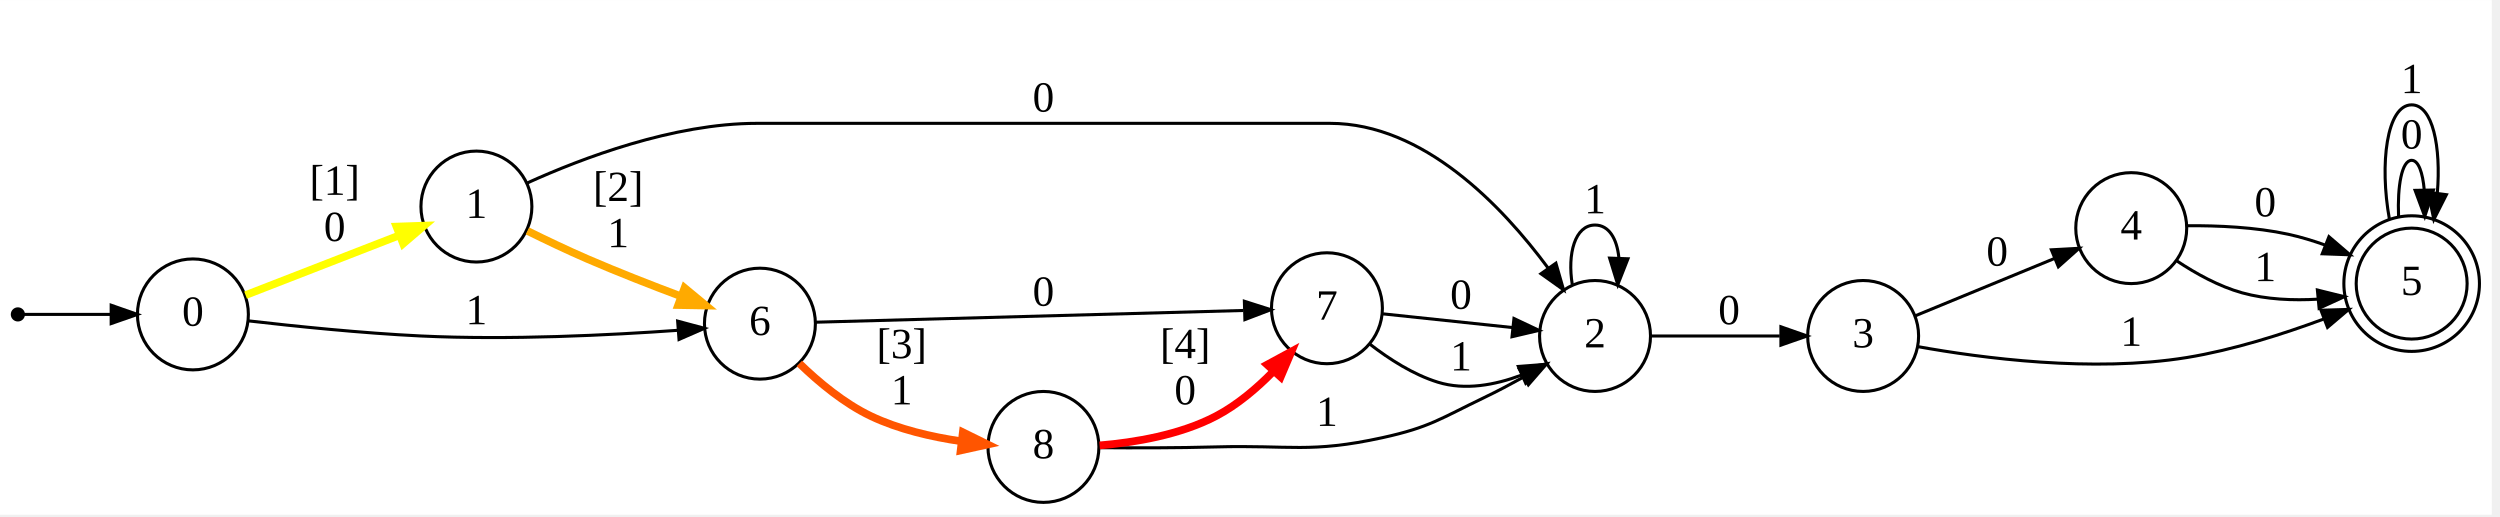
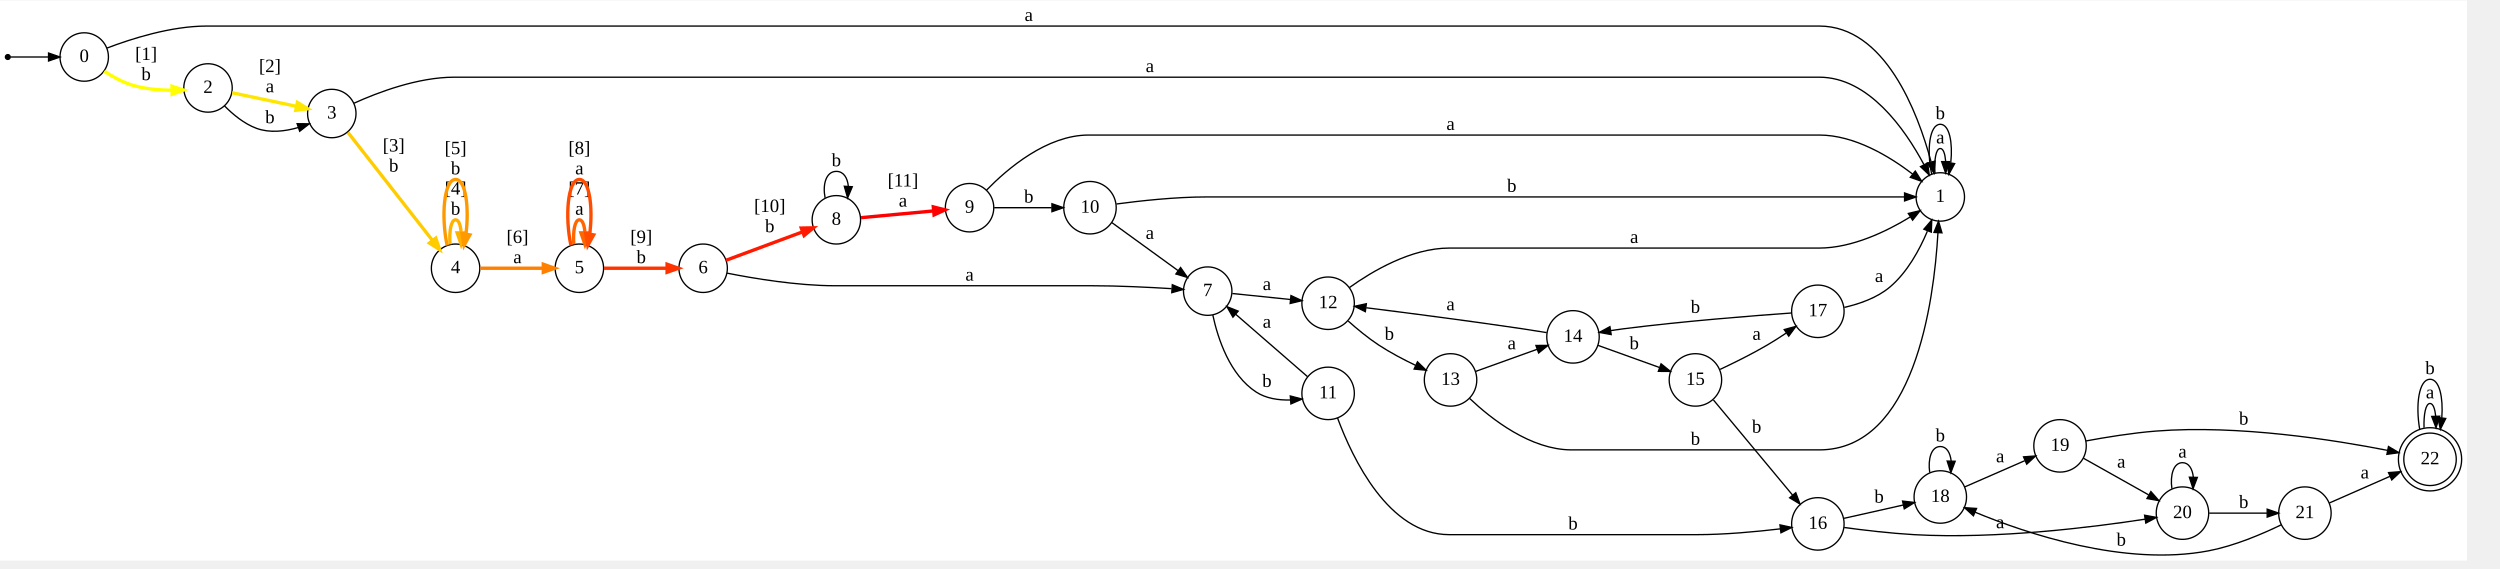
- <svg xmlns="http://www.w3.org/2000/svg" width="576pt" height="119pt" viewBox="0.00 0.00 576.00 118.96">
-   <g id="graph0" class="graph" transform="scale(0.71 0.71) rotate(0) translate(4 163)">
-     <polygon fill="white" stroke="transparent" points="-4,4 -4,-163 804.6,-163 804.6,4 -4,4" />
+ <svg xmlns="http://www.w3.org/2000/svg" width="576pt" height="131pt" viewBox="0.00 0.00 576.00 130.77">
+   <g id="graph0" class="graph" transform="scale(0.31 0.31) rotate(0) translate(4 412.28)">
+     <polygon fill="white" stroke="transparent" points="-4,4 -4,-412.28 1829.56,-412.28 1829.56,4 -4,4" />
    <g id="node1" class="node">
-       <ellipse fill="black" stroke="black" cx="1.8" cy="-61" rx="1.8" ry="1.8" />
+       <ellipse fill="black" stroke="black" cx="1.8" cy="-370.28" rx="1.8" ry="1.8" />
    </g>
    <g id="node2" class="node">
-       <ellipse fill="none" stroke="black" cx="58.6" cy="-61" rx="18" ry="18" />
-       <text text-anchor="middle" x="58.6" y="-57.3" font-family="Times New Roman,serif" font-size="14.00">0</text>
+       <ellipse fill="none" stroke="black" cx="58.6" cy="-370.28" rx="18" ry="18" />
+       <text text-anchor="middle" x="58.6" y="-366.58" font-family="Times New Roman,serif" font-size="14.00">0</text>
    </g>
    <g id="edge1" class="edge">
-       <path fill="none" stroke="black" d="M3.75,-61C7.25,-61 19.84,-61 31.96,-61" />
-       <polygon fill="black" stroke="black" points="32.08,-63.98 40.58,-61 32.08,-58.03 32.08,-63.98" />
+       <path fill="none" stroke="black" d="M3.75,-370.28C7.25,-370.28 19.84,-370.28 31.96,-370.28" />
+       <polygon fill="black" stroke="black" points="32.08,-373.25 40.58,-370.28 32.08,-367.3 32.08,-373.25" />
    </g>
    <g id="node3" class="node">
-       <ellipse fill="none" stroke="black" cx="150.6" cy="-96" rx="18" ry="18" />
-       <text text-anchor="middle" x="150.6" y="-92.3" font-family="Times New Roman,serif" font-size="14.00">1</text>
+       <ellipse fill="none" stroke="black" cx="1438.08" cy="-266.28" rx="18" ry="18" />
+       <text text-anchor="middle" x="1438.08" y="-262.58" font-family="Times New Roman,serif" font-size="14.00">1</text>
+     </g>
+     <g id="edge13" class="edge">
+       <path fill="none" stroke="black" d="M75.54,-376.93C93.29,-383.72 122.99,-393.28 149.6,-393.28 149.6,-393.28 149.6,-393.28 1348.08,-393.28 1396.93,-393.28 1421.24,-329.47 1431.26,-292.31" />
+       <polygon fill="black" stroke="black" points="1434.18,-292.91 1433.4,-283.94 1428.41,-291.44 1434.18,-292.91" />
+       <text text-anchor="middle" x="760.6" y="-397.08" font-family="Times New Roman,serif" font-size="14.00"> a </text>
+     </g>
+     <g id="node14" class="node">
+       <ellipse fill="none" stroke="black" cx="150.6" cy="-347.28" rx="18" ry="18" />
+       <text text-anchor="middle" x="150.6" y="-343.58" font-family="Times New Roman,serif" font-size="14.00">2</text>
    </g>
    <g id="edge2" class="edge">
-       <path fill="none" stroke="#ffff00" stroke-width="2.5" d="M75.69,-67.26C89.51,-72.63 109.64,-80.46 125.41,-86.59" />
-       <polygon fill="#ffff00" stroke="#ffff00" stroke-width="2.5" points="124.65,-89.49 133.65,-89.8 126.81,-83.94 124.65,-89.49" />
-       <text text-anchor="middle" x="104.6" y="-99.8" font-family="Times New Roman,serif" font-size="14.00"> [1]</text>
-       <text text-anchor="middle" x="104.6" y="-84.8" font-family="Times New Roman,serif" font-size="14.00">0 </text>
+       <path fill="none" stroke="#ffff00" stroke-width="2.5" d="M73.48,-359.74C79.61,-355.68 87.13,-351.49 94.6,-349.28 103.9,-346.52 114.48,-345.63 123.85,-345.57" />
+       <polygon fill="#ffff00" stroke="#ffff00" stroke-width="2.5" points="123.84,-348.54 132.4,-345.73 123.95,-342.6 123.84,-348.54" />
+       <text text-anchor="middle" x="104.6" y="-368.08" font-family="Times New Roman,serif" font-size="14.00"> [1]</text>
+       <text text-anchor="middle" x="104.6" y="-353.08" font-family="Times New Roman,serif" font-size="14.00">b </text>
+     </g>
+     <g id="edge14" class="edge">
+       <path fill="none" stroke="black" d="M1434.12,-284.06C1433.45,-293.59 1434.77,-302.28 1438.08,-302.28 1440.3,-302.28 1441.62,-298.36 1442.05,-292.89" />
+       <polygon fill="black" stroke="black" points="1445.03,-292.55 1442.03,-284.06 1439.08,-292.56 1445.03,-292.55" />
+       <text text-anchor="middle" x="1438.08" y="-306.08" font-family="Times New Roman,serif" font-size="14.00"> a </text>
+     </g>
+     <g id="edge15" class="edge">
+       <path fill="none" stroke="black" d="M1431.7,-283.14C1427.83,-300.65 1429.96,-320.28 1438.08,-320.28 1444.87,-320.28 1447.47,-306.56 1445.87,-291.83" />
+       <polygon fill="black" stroke="black" points="1448.76,-291.05 1444.45,-283.14 1442.89,-292.01 1448.76,-291.05" />
+       <text text-anchor="middle" x="1438.08" y="-324.08" font-family="Times New Roman,serif" font-size="14.00"> b </text>
+     </g>
+     <g id="node4" class="node">
+       <ellipse fill="none" stroke="black" cx="806.1" cy="-258.28" rx="19.5" ry="19.5" />
+       <text text-anchor="middle" x="806.1" y="-254.58" font-family="Times New Roman,serif" font-size="14.00">10</text>
+     </g>
+     <g id="edge25" class="edge">
+       <path fill="none" stroke="black" d="M825.73,-261.03C843.02,-263.34 869.49,-266.28 892.6,-266.28 892.6,-266.28 892.6,-266.28 1348.08,-266.28 1369.4,-266.28 1393.58,-266.28 1411.36,-266.28" />
+       <polygon fill="black" stroke="black" points="1411.52,-269.25 1420.02,-266.28 1411.52,-263.3 1411.52,-269.25" />
+       <text text-anchor="middle" x="1119.59" y="-270.08" font-family="Times New Roman,serif" font-size="14.00"> b </text>
+     </g>
+     <g id="node22" class="node">
+       <ellipse fill="none" stroke="black" cx="893.6" cy="-196.28" rx="18" ry="18" />
+       <text text-anchor="middle" x="893.6" y="-192.58" font-family="Times New Roman,serif" font-size="14.00">7</text>
+     </g>
+     <g id="edge24" class="edge">
+       <path fill="none" stroke="black" d="M822.38,-247.19C836.09,-237.25 856.32,-222.58 871.55,-211.54" />
+       <polygon fill="black" stroke="black" points="873.44,-213.84 878.58,-206.44 869.95,-209.02 873.44,-213.84" />
+       <text text-anchor="middle" x="850.6" y="-235.08" font-family="Times New Roman,serif" font-size="14.00"> a </text>
+     </g>
+     <g id="node5" class="node">
+       <ellipse fill="none" stroke="black" cx="983.09" cy="-120.28" rx="19.5" ry="19.5" />
+       <text text-anchor="middle" x="983.09" y="-116.58" font-family="Times New Roman,serif" font-size="14.00">11</text>
+     </g>
+     <g id="node10" class="node">
+       <ellipse fill="none" stroke="black" cx="1347.08" cy="-23.28" rx="19.5" ry="19.5" />
+       <text text-anchor="middle" x="1347.08" y="-19.58" font-family="Times New Roman,serif" font-size="14.00">16</text>
+     </g>
+     <g id="edge27" class="edge">
+       <path fill="none" stroke="black" d="M990.09,-101.99C1001.23,-71.9 1028.17,-15.28 1073.09,-15.28 1073.09,-15.28 1073.09,-15.28 1257.08,-15.28 1277.96,-15.28 1301.47,-17.49 1319.09,-19.58" />
+       <polygon fill="black" stroke="black" points="1318.91,-22.56 1327.72,-20.66 1319.65,-16.66 1318.91,-22.56" />
+       <text text-anchor="middle" x="1165.09" y="-19.08" font-family="Times New Roman,serif" font-size="14.00"> b </text>
+     </g>
+     <g id="edge26" class="edge">
+       <path fill="none" stroke="black" d="M967.81,-132.69C953.28,-145.3 930.67,-164.94 914.42,-179.06" />
+       <polygon fill="black" stroke="black" points="912.35,-176.91 907.89,-184.73 916.25,-181.41 912.35,-176.91" />
+       <text text-anchor="middle" x="937.6" y="-169.08" font-family="Times New Roman,serif" font-size="14.00"> a </text>
+     </g>
+     <g id="node6" class="node">
+       <ellipse fill="none" stroke="black" cx="983.09" cy="-187.28" rx="19.5" ry="19.5" />
+       <text text-anchor="middle" x="983.09" y="-183.58" font-family="Times New Roman,serif" font-size="14.00">12</text>
+     </g>
+     <g id="edge28" class="edge">
+       <path fill="none" stroke="black" d="M998.89,-198.92C1015.82,-211.04 1044.85,-228.28 1073.09,-228.28 1073.09,-228.28 1073.09,-228.28 1348.08,-228.28 1372.7,-228.28 1398.3,-240.73 1415.69,-251.38" />
+       <polygon fill="black" stroke="black" points="1414.3,-254.02 1423.07,-256.09 1417.5,-249.01 1414.3,-254.02" />
+       <text text-anchor="middle" x="1210.59" y="-232.08" font-family="Times New Roman,serif" font-size="14.00"> a </text>
+     </g>
+     <g id="node7" class="node">
+       <ellipse fill="none" stroke="black" cx="1074.09" cy="-130.28" rx="19.5" ry="19.5" />
+       <text text-anchor="middle" x="1074.09" y="-126.58" font-family="Times New Roman,serif" font-size="14.00">13</text>
+     </g>
+     <g id="edge29" class="edge">
+       <path fill="none" stroke="black" d="M998.02,-174.05C1004.57,-168.2 1012.68,-161.49 1020.59,-156.28 1029.18,-150.63 1039.17,-145.39 1048.11,-141.11" />
+       <polygon fill="black" stroke="black" points="1049.5,-143.75 1055.97,-137.47 1047,-138.35 1049.5,-143.75" />
+       <text text-anchor="middle" x="1028.59" y="-160.08" font-family="Times New Roman,serif" font-size="14.00"> b </text>
+     </g>
+     <g id="edge31" class="edge">
+       <path fill="none" stroke="black" d="M1088.17,-116.61C1104.4,-101.21 1133.67,-78.28 1164.09,-78.28 1164.09,-78.28 1164.09,-78.28 1348.08,-78.28 1418.6,-78.28 1433.32,-187.67 1436.33,-239.56" />
+       <polygon fill="black" stroke="black" points="1433.37,-239.91 1436.76,-248.25 1439.31,-239.61 1433.37,-239.91" />
+       <text text-anchor="middle" x="1256.08" y="-82.08" font-family="Times New Roman,serif" font-size="14.00"> b </text>
    </g>
    <g id="node8" class="node">
-       <ellipse fill="none" stroke="black" cx="242.6" cy="-58" rx="18" ry="18" />
-       <text text-anchor="middle" x="242.6" y="-54.3" font-family="Times New Roman,serif" font-size="14.00">6</text>
+       <ellipse fill="none" stroke="black" cx="1165.09" cy="-162.28" rx="19.5" ry="19.5" />
+       <text text-anchor="middle" x="1165.09" y="-158.58" font-family="Times New Roman,serif" font-size="14.00">14</text>
+     </g>
+     <g id="edge30" class="edge">
+       <path fill="none" stroke="black" d="M1092.67,-136.6C1105.72,-141.29 1123.7,-147.75 1138.36,-153.03" />
+       <polygon fill="black" stroke="black" points="1137.54,-155.89 1146.54,-155.97 1139.55,-150.29 1137.54,-155.89" />
+       <text text-anchor="middle" x="1119.59" y="-153.08" font-family="Times New Roman,serif" font-size="14.00"> a </text>
+     </g>
+     <g id="edge32" class="edge">
+       <path fill="none" stroke="black" d="M1145.54,-165.44C1139.79,-166.39 1133.43,-167.41 1127.59,-168.28 1087.22,-174.27 1040.31,-180.3 1011.41,-183.92" />
+       <polygon fill="black" stroke="black" points="1010.76,-181 1002.7,-185 1011.5,-186.91 1010.76,-181" />
+       <text text-anchor="middle" x="1074.09" y="-182.08" font-family="Times New Roman,serif" font-size="14.00"> a </text>
+     </g>
+     <g id="node9" class="node">
+       <ellipse fill="none" stroke="black" cx="1256.08" cy="-130.28" rx="19.5" ry="19.5" />
+       <text text-anchor="middle" x="1256.08" y="-126.58" font-family="Times New Roman,serif" font-size="14.00">15</text>
+     </g>
+     <g id="edge33" class="edge">
+       <path fill="none" stroke="black" d="M1183.67,-155.95C1196.71,-151.26 1214.7,-144.8 1229.35,-139.53" />
+       <polygon fill="black" stroke="black" points="1230.55,-142.26 1237.54,-136.59 1228.53,-136.66 1230.55,-142.26" />
+       <text text-anchor="middle" x="1210.59" y="-153.08" font-family="Times New Roman,serif" font-size="14.00"> b </text>
+     </g>
+     <g id="edge35" class="edge">
+       <path fill="none" stroke="black" d="M1269.46,-115.4C1284.74,-97.03 1310.83,-65.66 1328.26,-44.7" />
+       <polygon fill="black" stroke="black" points="1330.66,-46.47 1333.81,-38.03 1326.09,-42.66 1330.66,-46.47" />
+       <text text-anchor="middle" x="1301.58" y="-91.08" font-family="Times New Roman,serif" font-size="14.00"> b </text>
+     </g>
+     <g id="node11" class="node">
+       <ellipse fill="none" stroke="black" cx="1347.08" cy="-181.28" rx="19.5" ry="19.5" />
+       <text text-anchor="middle" x="1347.08" y="-177.58" font-family="Times New Roman,serif" font-size="14.00">17</text>
+     </g>
+     <g id="edge34" class="edge">
+       <path fill="none" stroke="black" d="M1274.43,-138.11C1284.82,-142.99 1298.18,-149.59 1309.58,-156.28 1314.17,-158.96 1318.94,-162.02 1323.46,-165.06" />
+       <polygon fill="black" stroke="black" points="1322.07,-167.72 1330.76,-170.08 1325.44,-162.81 1322.07,-167.72" />
+       <text text-anchor="middle" x="1301.58" y="-160.08" font-family="Times New Roman,serif" font-size="14.00"> a </text>
+     </g>
+     <g id="node12" class="node">
+       <ellipse fill="none" stroke="black" cx="1438.08" cy="-43.28" rx="19.5" ry="19.5" />
+       <text text-anchor="middle" x="1438.08" y="-39.58" font-family="Times New Roman,serif" font-size="14.00">18</text>
+     </g>
+     <g id="edge37" class="edge">
+       <path fill="none" stroke="black" d="M1366.52,-27.42C1379.25,-30.28 1396.38,-34.13 1410.57,-37.32" />
+       <polygon fill="black" stroke="black" points="1410.02,-40.25 1418.97,-39.21 1411.32,-34.44 1410.02,-40.25" />
+       <text text-anchor="middle" x="1392.58" y="-39.08" font-family="Times New Roman,serif" font-size="14.00"> b </text>
+     </g>
+     <g id="node15" class="node">
+       <ellipse fill="none" stroke="black" cx="1618.07" cy="-31.28" rx="19.5" ry="19.5" />
+       <text text-anchor="middle" x="1618.07" y="-27.58" font-family="Times New Roman,serif" font-size="14.00">20</text>
+     </g>
+     <g id="edge36" class="edge">
+       <path fill="none" stroke="black" d="M1366.59,-20.6C1380.78,-18.68 1400.87,-16.28 1418.58,-15.28 1480.09,-11.8 1552.15,-20.92 1590.27,-26.78" />
+       <polygon fill="black" stroke="black" points="1589.9,-29.73 1598.76,-28.12 1590.82,-23.85 1589.9,-29.73" />
+       <text text-anchor="middle" x="1482.58" y="-20.08" font-family="Times New Roman,serif" font-size="14.00"> a </text>
+     </g>
+     <g id="edge38" class="edge">
+       <path fill="none" stroke="black" d="M1366.76,-184.19C1377.62,-186.68 1391.01,-191.2 1400.58,-199.28 1413.49,-210.17 1422.59,-226.84 1428.48,-240.83" />
+       <polygon fill="black" stroke="black" points="1425.86,-242.29 1431.74,-249.11 1431.4,-240.11 1425.86,-242.29" />
+       <text text-anchor="middle" x="1392.58" y="-203.08" font-family="Times New Roman,serif" font-size="14.00"> a </text>
+     </g>
+     <g id="edge39" class="edge">
+       <path fill="none" stroke="black" d="M1327.46,-180.02C1300.05,-178.08 1247.25,-173.96 1202.59,-168.28 1199.56,-167.89 1196.41,-167.44 1193.27,-166.97" />
+       <polygon fill="black" stroke="black" points="1193.48,-163.99 1184.62,-165.59 1192.54,-169.87 1193.48,-163.99" />
+       <text text-anchor="middle" x="1256.08" y="-180.08" font-family="Times New Roman,serif" font-size="14.00"> b </text>
+     </g>
+     <g id="edge41" class="edge">
+       <path fill="none" stroke="black" d="M1430.22,-61.41C1428.76,-71.49 1431.37,-80.78 1438.08,-80.78 1442.79,-80.78 1445.48,-76.19 1446.16,-69.96" />
+       <polygon fill="black" stroke="black" points="1449.13,-69.83 1445.93,-61.41 1443.18,-69.99 1449.13,-69.83" />
+       <text text-anchor="middle" x="1438.08" y="-84.58" font-family="Times New Roman,serif" font-size="14.00"> b </text>
+     </g>
+     <g id="node13" class="node">
+       <ellipse fill="none" stroke="black" cx="1527.07" cy="-81.28" rx="19.5" ry="19.5" />
+       <text text-anchor="middle" x="1527.07" y="-77.58" font-family="Times New Roman,serif" font-size="14.00">19</text>
+     </g>
+     <g id="edge40" class="edge">
+       <path fill="none" stroke="black" d="M1456.27,-50.78C1469.01,-56.35 1486.59,-64.03 1500.92,-70.29" />
+       <polygon fill="black" stroke="black" points="1499.94,-73.11 1508.92,-73.78 1502.32,-67.66 1499.94,-73.11" />
+       <text text-anchor="middle" x="1482.58" y="-69.08" font-family="Times New Roman,serif" font-size="14.00"> a </text>
+     </g>
+     <g id="edge42" class="edge">
+       <path fill="none" stroke="black" d="M1544.4,-72.11C1557.99,-64.47 1577.53,-53.49 1592.93,-44.84" />
+       <polygon fill="black" stroke="black" points="1594.6,-47.32 1600.55,-40.56 1591.68,-42.13 1594.6,-47.32" />
+       <text text-anchor="middle" x="1572.57" y="-65.08" font-family="Times New Roman,serif" font-size="14.00"> a </text>
+     </g>
+     <g id="node17" class="node">
+       <ellipse fill="none" stroke="black" cx="1802.06" cy="-71.28" rx="19.5" ry="19.5" />
+       <ellipse fill="none" stroke="black" cx="1802.06" cy="-71.28" rx="23.5" ry="23.5" />
+       <text text-anchor="middle" x="1802.06" y="-67.58" font-family="Times New Roman,serif" font-size="14.00">22</text>
+     </g>
+     <g id="edge43" class="edge">
+       <path fill="none" stroke="black" d="M1546.24,-84.9C1560.43,-87.54 1580.66,-90.89 1598.57,-92.28 1659.67,-97.01 1730.89,-85.7 1770.5,-77.91" />
+       <polygon fill="black" stroke="black" points="1771.18,-80.8 1778.92,-76.21 1770,-74.97 1771.18,-80.8" />
+       <text text-anchor="middle" x="1663.57" y="-97.08" font-family="Times New Roman,serif" font-size="14.00"> b </text>
+     </g>
+     <g id="node18" class="node">
+       <ellipse fill="none" stroke="black" cx="242.6" cy="-328.28" rx="18" ry="18" />
+       <text text-anchor="middle" x="242.6" y="-324.58" font-family="Times New Roman,serif" font-size="14.00">3</text>
+     </g>
+     <g id="edge3" class="edge">
+       <path fill="none" stroke="#ffe600" stroke-width="2.5" d="M168.53,-343.7C181.98,-340.86 201,-336.85 216.27,-333.63" />
+       <polygon fill="#ffe600" stroke="#ffe600" stroke-width="2.5" points="217.05,-336.5 224.75,-331.83 215.82,-330.68 217.05,-336.5" />
+       <text text-anchor="middle" x="196.6" y="-359.08" font-family="Times New Roman,serif" font-size="14.00"> [2]</text>
+       <text text-anchor="middle" x="196.6" y="-344.08" font-family="Times New Roman,serif" font-size="14.00">a </text>
+     </g>
+     <g id="edge16" class="edge">
+       <path fill="none" stroke="black" d="M162.8,-334.01C169.06,-327.64 177.44,-320.66 186.6,-317.28 196.49,-313.62 207.85,-315.02 217.67,-317.86" />
+       <polygon fill="black" stroke="black" points="216.83,-320.72 225.83,-320.63 218.74,-315.08 216.83,-320.72" />
+       <text text-anchor="middle" x="196.6" y="-321.08" font-family="Times New Roman,serif" font-size="14.00"> b </text>
+     </g>
+     <g id="edge44" class="edge">
+       <path fill="none" stroke="black" d="M1610.22,-49.41C1608.75,-59.49 1611.37,-68.78 1618.07,-68.78 1622.78,-68.78 1625.48,-64.19 1626.15,-57.96" />
+       <polygon fill="black" stroke="black" points="1629.12,-57.83 1625.93,-49.41 1623.18,-57.99 1629.12,-57.83" />
+       <text text-anchor="middle" x="1618.07" y="-72.58" font-family="Times New Roman,serif" font-size="14.00"> a </text>
+     </g>
+     <g id="node16" class="node">
+       <ellipse fill="none" stroke="black" cx="1709.07" cy="-31.28" rx="19.5" ry="19.5" />
+       <text text-anchor="middle" x="1709.07" y="-27.58" font-family="Times New Roman,serif" font-size="14.00">21</text>
+     </g>
+     <g id="edge45" class="edge">
+       <path fill="none" stroke="black" d="M1637.94,-31.28C1650.42,-31.28 1666.96,-31.28 1680.85,-31.28" />
+       <polygon fill="black" stroke="black" points="1681.03,-34.25 1689.53,-31.28 1681.03,-28.3 1681.03,-34.25" />
+       <text text-anchor="middle" x="1663.57" y="-35.08" font-family="Times New Roman,serif" font-size="14.00"> b </text>
+     </g>
+     <g id="edge47" class="edge">
+       <path fill="none" stroke="black" d="M1691.52,-22.62C1677.56,-15.84 1656.84,-6.96 1637.57,-3.28 1574.98,8.7 1501.49,-16.35 1463.93,-31.98" />
+       <polygon fill="black" stroke="black" points="1462.7,-29.28 1456.05,-35.35 1465.03,-34.75 1462.7,-29.28" />
+       <text text-anchor="middle" x="1572.57" y="-7.08" font-family="Times New Roman,serif" font-size="14.00"> b </text>
+     </g>
+     <g id="edge46" class="edge">
+       <path fill="none" stroke="black" d="M1727.18,-38.8C1739.87,-44.38 1757.45,-52.11 1772.28,-58.63" />
+       <polygon fill="black" stroke="black" points="1771.21,-61.4 1780.19,-62.1 1773.61,-55.96 1771.21,-61.4" />
+       <text text-anchor="middle" x="1753.57" y="-57.08" font-family="Times New Roman,serif" font-size="14.00"> a </text>
+     </g>
+     <g id="edge48" class="edge">
+       <path fill="none" stroke="black" d="M1797.6,-94.74C1797.3,-104.5 1798.78,-112.78 1802.06,-112.78 1804.32,-112.78 1805.73,-108.86 1806.29,-103.25" />
+       <polygon fill="black" stroke="black" points="1809.26,-103.32 1806.52,-94.74 1803.31,-103.15 1809.26,-103.32" />
+       <text text-anchor="middle" x="1802.06" y="-116.58" font-family="Times New Roman,serif" font-size="14.00"> a </text>
+     </g>
+     <g id="edge49" class="edge">
+       <path fill="none" stroke="black" d="M1794.38,-93.56C1791.21,-111.81 1793.77,-130.78 1802.06,-130.78 1809.06,-130.78 1811.98,-117.28 1810.81,-102.09" />
+       <polygon fill="black" stroke="black" points="1813.75,-101.62 1809.74,-93.56 1807.85,-102.36 1813.75,-101.62" />
+       <text text-anchor="middle" x="1802.06" y="-134.58" font-family="Times New Roman,serif" font-size="14.00"> b </text>
+     </g>
+     <g id="edge17" class="edge">
+       <path fill="none" stroke="black" d="M259.11,-335.94C276.72,-343.92 306.52,-355.28 333.6,-355.28 333.6,-355.28 333.6,-355.28 1348.08,-355.28 1384.91,-355.28 1411.83,-316.69 1425.91,-290.33" />
+       <polygon fill="black" stroke="black" points="1428.65,-291.52 1429.87,-282.6 1423.35,-288.81 1428.65,-291.52" />
+       <text text-anchor="middle" x="850.6" y="-359.08" font-family="Times New Roman,serif" font-size="14.00"> a </text>
+     </g>
+     <g id="node19" class="node">
+       <ellipse fill="none" stroke="black" cx="334.6" cy="-213.28" rx="18" ry="18" />
+       <text text-anchor="middle" x="334.6" y="-209.58" font-family="Times New Roman,serif" font-size="14.00">4</text>
+     </g>
+     <g id="edge4" class="edge">
+       <path fill="none" stroke="#ffcc00" stroke-width="2.5" d="M254.64,-314.18C270.37,-294.06 299.37,-257.02 317.5,-233.85" />
+       <polygon fill="#ffcc00" stroke="#ffcc00" stroke-width="2.5" points="319.86,-235.66 322.76,-227.13 315.17,-231.99 319.86,-235.66" />
+       <text text-anchor="middle" x="288.6" y="-300.08" font-family="Times New Roman,serif" font-size="14.00"> [3]</text>
+       <text text-anchor="middle" x="288.6" y="-285.08" font-family="Times New Roman,serif" font-size="14.00">b </text>
+     </g>
+     <g id="edge5" class="edge">
+       <path fill="none" stroke="#ffb300" stroke-width="2.5" d="M330.47,-231.06C329.76,-240.59 331.14,-249.28 334.6,-249.28 336.92,-249.28 338.31,-245.36 338.75,-239.89" />
+       <polygon fill="#ffb300" stroke="#ffb300" stroke-width="2.5" points="341.73,-239.55 338.73,-231.06 335.78,-239.57 341.73,-239.55" />
+       <text text-anchor="middle" x="334.6" y="-268.08" font-family="Times New Roman,serif" font-size="14.00"> [4]</text>
+       <text text-anchor="middle" x="334.6" y="-253.08" font-family="Times New Roman,serif" font-size="14.00">b </text>
    </g>
    <g id="edge6" class="edge">
-       <path fill="none" stroke="black" d="M76.68,-58.9C91.45,-57.19 113.4,-54.92 132.6,-54 161.19,-52.63 194.03,-54.27 216.12,-55.85" />
-       <polygon fill="black" stroke="black" points="215.9,-58.82 224.6,-56.49 216.35,-52.88 215.9,-58.82" />
-       <text text-anchor="middle" x="150.6" y="-57.8" font-family="Times New Roman,serif" font-size="14.00"> 1 </text>
-     </g>
-     <g id="node4" class="node">
-       <ellipse fill="none" stroke="black" cx="513.6" cy="-54" rx="18" ry="18" />
-       <text text-anchor="middle" x="513.6" y="-50.3" font-family="Times New Roman,serif" font-size="14.00">2</text>
+       <path fill="none" stroke="#ff9900" stroke-width="2.5" d="M328.34,-230.2C323.75,-251.43 325.84,-279.28 334.6,-279.28 342.23,-279.28 344.8,-258.14 342.3,-238.66" />
+       <polygon fill="#ff9900" stroke="#ff9900" stroke-width="2.5" points="345.22,-238.08 340.86,-230.2 339.36,-239.08 345.22,-238.08" />
+       <text text-anchor="middle" x="334.6" y="-298.08" font-family="Times New Roman,serif" font-size="14.00"> [5]</text>
+       <text text-anchor="middle" x="334.6" y="-283.08" font-family="Times New Roman,serif" font-size="14.00">b </text>
+     </g>
+     <g id="node20" class="node">
+       <ellipse fill="none" stroke="black" cx="426.6" cy="-213.28" rx="18" ry="18" />
+       <text text-anchor="middle" x="426.6" y="-209.58" font-family="Times New Roman,serif" font-size="14.00">5</text>
    </g>
    <g id="edge7" class="edge">
-       <path fill="none" stroke="black" d="M167.11,-103.66C184.72,-111.65 214.52,-123 241.6,-123 241.6,-123 241.6,-123 427.6,-123 457.9,-123 483.43,-96.24 498.37,-76.05" />
-       <polygon fill="black" stroke="black" points="500.9,-77.63 503.39,-68.97 496.05,-74.19 500.9,-77.63" />
-       <text text-anchor="middle" x="334.6" y="-126.8" font-family="Times New Roman,serif" font-size="14.00"> 0 </text>
-     </g>
-     <g id="edge3" class="edge">
-       <path fill="none" stroke="#ffaa00" stroke-width="2.5" d="M167.15,-88.09C173.17,-85.12 180.15,-81.79 186.6,-79 196.47,-74.73 207.51,-70.42 217.1,-66.83" />
-       <polygon fill="#ffaa00" stroke="#ffaa00" stroke-width="2.5" points="218.14,-69.62 225.08,-63.88 216.08,-64.04 218.14,-69.62" />
-       <text text-anchor="middle" x="196.6" y="-97.8" font-family="Times New Roman,serif" font-size="14.00"> [2]</text>
-       <text text-anchor="middle" x="196.6" y="-82.8" font-family="Times New Roman,serif" font-size="14.00">1 </text>
+       <path fill="none" stroke="#ff8000" stroke-width="2.5" d="M352.95,-213.28C366.15,-213.28 384.53,-213.28 399.5,-213.28" />
+       <polygon fill="#ff8000" stroke="#ff8000" stroke-width="2.5" points="399.8,-216.25 408.3,-213.28 399.8,-210.3 399.8,-216.25" />
+       <text text-anchor="middle" x="380.6" y="-232.08" font-family="Times New Roman,serif" font-size="14.00"> [6]</text>
+       <text text-anchor="middle" x="380.6" y="-217.08" font-family="Times New Roman,serif" font-size="14.00">a </text>
+     </g>
+     <g id="edge8" class="edge">
+       <path fill="none" stroke="#ff6600" stroke-width="2.5" d="M422.47,-231.06C421.76,-240.59 423.14,-249.28 426.6,-249.28 428.92,-249.28 430.31,-245.36 430.75,-239.89" />
+       <polygon fill="#ff6600" stroke="#ff6600" stroke-width="2.5" points="433.73,-239.55 430.73,-231.06 427.78,-239.57 433.73,-239.55" />
+       <text text-anchor="middle" x="426.6" y="-268.08" font-family="Times New Roman,serif" font-size="14.00"> [7]</text>
+       <text text-anchor="middle" x="426.6" y="-253.08" font-family="Times New Roman,serif" font-size="14.00">a </text>
    </g>
    <g id="edge9" class="edge">
-       <path fill="none" stroke="black" d="M506.22,-70.66C504.58,-80.62 507.04,-90 513.6,-90 518.11,-90 520.68,-85.57 521.32,-79.56" />
-       <polygon fill="black" stroke="black" points="524.28,-79.05 520.98,-70.66 518.33,-79.27 524.28,-79.05" />
-       <text text-anchor="middle" x="513.6" y="-93.8" font-family="Times New Roman,serif" font-size="14.00"> 1 </text>
-     </g>
-     <g id="node5" class="node">
-       <ellipse fill="none" stroke="black" cx="600.6" cy="-54" rx="18" ry="18" />
-       <text text-anchor="middle" x="600.6" y="-50.3" font-family="Times New Roman,serif" font-size="14.00">3</text>
-     </g>
-     <g id="edge8" class="edge">
-       <path fill="none" stroke="black" d="M531.8,-54C543.78,-54 559.98,-54 573.54,-54" />
-       <polygon fill="black" stroke="black" points="573.92,-56.98 582.42,-54 573.92,-51.03 573.92,-56.98" />
-       <text text-anchor="middle" x="557.1" y="-57.8" font-family="Times New Roman,serif" font-size="14.00"> 0 </text>
-     </g>
-     <g id="node6" class="node">
-       <ellipse fill="none" stroke="black" cx="687.6" cy="-89" rx="18" ry="18" />
-       <text text-anchor="middle" x="687.6" y="-85.3" font-family="Times New Roman,serif" font-size="14.00">4</text>
+       <path fill="none" stroke="#ff4c00" stroke-width="2.5" d="M420.34,-230.2C415.75,-251.43 417.84,-279.28 426.6,-279.28 434.23,-279.28 436.8,-258.14 434.3,-238.66" />
+       <polygon fill="#ff4c00" stroke="#ff4c00" stroke-width="2.5" points="437.22,-238.08 432.86,-230.2 431.36,-239.08 437.22,-238.08" />
+       <text text-anchor="middle" x="426.6" y="-298.08" font-family="Times New Roman,serif" font-size="14.00"> [8]</text>
+       <text text-anchor="middle" x="426.6" y="-283.08" font-family="Times New Roman,serif" font-size="14.00">a </text>
+     </g>
+     <g id="node21" class="node">
+       <ellipse fill="none" stroke="black" cx="518.6" cy="-213.28" rx="18" ry="18" />
+       <text text-anchor="middle" x="518.6" y="-209.58" font-family="Times New Roman,serif" font-size="14.00">6</text>
    </g>
    <g id="edge10" class="edge">
-       <path fill="none" stroke="black" d="M617.59,-60.58C630.29,-65.81 648.26,-73.21 662.67,-79.15" />
-       <polygon fill="black" stroke="black" points="661.69,-81.96 670.68,-82.45 663.96,-76.46 661.69,-81.96" />
-       <text text-anchor="middle" x="644.1" y="-76.8" font-family="Times New Roman,serif" font-size="14.00"> 0 </text>
-     </g>
-     <g id="node7" class="node">
-       <ellipse fill="none" stroke="black" cx="778.6" cy="-71" rx="18" ry="18" />
-       <ellipse fill="none" stroke="black" cx="778.6" cy="-71" rx="22" ry="22" />
-       <text text-anchor="middle" x="778.6" y="-67.3" font-family="Times New Roman,serif" font-size="14.00">5</text>
+       <path fill="none" stroke="#ff3300" stroke-width="2.5" d="M444.95,-213.28C458.15,-213.28 476.53,-213.28 491.5,-213.28" />
+       <polygon fill="#ff3300" stroke="#ff3300" stroke-width="2.5" points="491.8,-216.25 500.3,-213.28 491.8,-210.3 491.8,-216.25" />
+       <text text-anchor="middle" x="472.6" y="-232.08" font-family="Times New Roman,serif" font-size="14.00"> [9]</text>
+       <text text-anchor="middle" x="472.6" y="-217.08" font-family="Times New Roman,serif" font-size="14.00">b </text>
+     </g>
+     <g id="edge18" class="edge">
+       <path fill="none" stroke="black" d="M536.33,-209.66C555.59,-205.81 588.23,-200.28 616.6,-200.28 616.6,-200.28 616.6,-200.28 807.1,-200.28 827.16,-200.28 849.84,-199.16 866.8,-198.11" />
+       <polygon fill="black" stroke="black" points="867.29,-201.06 875.57,-197.54 866.9,-195.12 867.29,-201.06" />
+       <text text-anchor="middle" x="716.6" y="-204.08" font-family="Times New Roman,serif" font-size="14.00"> a </text>
+     </g>
+     <g id="node23" class="node">
+       <ellipse fill="none" stroke="black" cx="617.6" cy="-249.28" rx="18" ry="18" />
+       <text text-anchor="middle" x="617.6" y="-245.58" font-family="Times New Roman,serif" font-size="14.00">8</text>
    </g>
    <g id="edge11" class="edge">
-       <path fill="none" stroke="black" d="M618.28,-50.56C638.91,-46.83 675.05,-42.04 705.6,-47 720.64,-49.44 736.79,-54.58 749.97,-59.47" />
-       <polygon fill="black" stroke="black" points="749.17,-62.35 758.17,-62.62 751.3,-56.79 749.17,-62.35" />
-       <text text-anchor="middle" x="687.6" y="-50.8" font-family="Times New Roman,serif" font-size="14.00"> 1 </text>
+       <path fill="none" stroke="#ff1900" stroke-width="2.5" d="M535.62,-219.22C551.06,-224.95 574.64,-233.7 592.38,-240.29" />
+       <polygon fill="#ff1900" stroke="#ff1900" stroke-width="2.5" points="591.55,-243.15 600.56,-243.32 593.62,-237.58 591.55,-243.15" />
+       <text text-anchor="middle" x="568.1" y="-255.08" font-family="Times New Roman,serif" font-size="14.00"> [10]</text>
+       <text text-anchor="middle" x="568.1" y="-240.08" font-family="Times New Roman,serif" font-size="14.00">b </text>
+     </g>
+     <g id="edge20" class="edge">
+       <path fill="none" stroke="black" d="M897.39,-178.5C901.25,-160.63 910.08,-133.97 929.6,-121.28 936.97,-116.48 946.24,-115.16 954.94,-115.37" />
+       <polygon fill="black" stroke="black" points="954.97,-118.36 963.68,-116.07 955.44,-112.43 954.97,-118.36" />
+       <text text-anchor="middle" x="937.6" y="-125.08" font-family="Times New Roman,serif" font-size="14.00"> b </text>
+     </g>
+     <g id="edge19" class="edge">
+       <path fill="none" stroke="black" d="M911.88,-194.5C924.14,-193.24 940.83,-191.52 954.87,-190.08" />
+       <polygon fill="black" stroke="black" points="955.48,-193 963.64,-189.18 954.88,-187.09 955.48,-193" />
+       <text text-anchor="middle" x="937.6" y="-197.08" font-family="Times New Roman,serif" font-size="14.00"> a </text>
+     </g>
+     <g id="edge21" class="edge">
+       <path fill="none" stroke="black" d="M609.24,-265.57C607.22,-275.67 610.01,-285.28 617.6,-285.28 622.94,-285.28 625.9,-280.53 626.49,-274.19" />
+       <polygon fill="black" stroke="black" points="629.45,-273.87 625.96,-265.57 623.51,-274.23 629.45,-273.87" />
+       <text text-anchor="middle" x="617.6" y="-289.08" font-family="Times New Roman,serif" font-size="14.00"> b </text>
+     </g>
+     <g id="node24" class="node">
+       <ellipse fill="none" stroke="black" cx="716.6" cy="-258.28" rx="18" ry="18" />
+       <text text-anchor="middle" x="716.6" y="-254.58" font-family="Times New Roman,serif" font-size="14.00">9</text>
    </g>
    <g id="edge12" class="edge">
-       <path fill="none" stroke="black" d="M705.91,-89.78C715.63,-89.85 727.9,-89.33 738.6,-87 742.59,-86.13 746.7,-84.88 750.67,-83.45" />
-       <polygon fill="black" stroke="black" points="751.76,-86.22 758.59,-80.35 749.59,-80.68 751.76,-86.22" />
-       <text text-anchor="middle" x="731.1" y="-92.8" font-family="Times New Roman,serif" font-size="14.00"> 0 </text>
-     </g>
-     <g id="edge13" class="edge">
-       <path fill="none" stroke="black" d="M702.44,-78.33C708.57,-74.25 716.09,-70.08 723.6,-68 731.44,-65.83 740.16,-65.47 748.27,-65.95" />
-       <polygon fill="black" stroke="black" points="748.01,-68.91 756.75,-66.75 748.57,-62.99 748.01,-68.91" />
-       <text text-anchor="middle" x="731.1" y="-71.8" font-family="Times New Roman,serif" font-size="14.00"> 1 </text>
-     </g>
-     <g id="edge14" class="edge">
-       <path fill="none" stroke="black" d="M774.35,-92.81C773.95,-102.56 775.37,-111 778.6,-111 780.82,-111 782.19,-107.01 782.69,-101.35" />
-       <polygon fill="black" stroke="black" points="785.67,-101.36 782.85,-92.81 779.72,-101.25 785.67,-101.36" />
-       <text text-anchor="middle" x="778.6" y="-114.8" font-family="Times New Roman,serif" font-size="14.00"> 0 </text>
-     </g>
-     <g id="edge15" class="edge">
-       <path fill="none" stroke="black" d="M771.4,-91.81C768.11,-109.88 770.51,-129 778.6,-129 785.42,-129 788.2,-115.39 786.92,-100.28" />
-       <polygon fill="black" stroke="black" points="789.87,-99.85 785.8,-91.81 783.97,-100.63 789.87,-99.85" />
-       <text text-anchor="middle" x="778.6" y="-132.8" font-family="Times New Roman,serif" font-size="14.00"> 1 </text>
-     </g>
-     <g id="node9" class="node">
-       <ellipse fill="none" stroke="black" cx="426.6" cy="-63" rx="18" ry="18" />
-       <text text-anchor="middle" x="426.6" y="-59.3" font-family="Times New Roman,serif" font-size="14.00">7</text>
-     </g>
-     <g id="edge16" class="edge">
-       <path fill="none" stroke="black" d="M260.72,-58.47C292.7,-59.35 361.67,-61.24 399.49,-62.28" />
-       <polygon fill="black" stroke="black" points="399.81,-65.27 408.39,-62.53 399.98,-59.32 399.81,-65.27" />
-       <text text-anchor="middle" x="334.6" y="-63.8" font-family="Times New Roman,serif" font-size="14.00"> 0 </text>
-     </g>
-     <g id="node10" class="node">
-       <ellipse fill="none" stroke="black" cx="334.6" cy="-18" rx="18" ry="18" />
-       <text text-anchor="middle" x="334.6" y="-14.3" font-family="Times New Roman,serif" font-size="14.00">8</text>
-     </g>
-     <g id="edge4" class="edge">
-       <path fill="none" stroke="#ff5500" stroke-width="2.5" d="M255.4,-45.09C261.7,-38.98 269.93,-32.13 278.6,-28 287.63,-23.7 298.31,-21.24 307.84,-19.84" />
-       <polygon fill="#ff5500" stroke="#ff5500" stroke-width="2.5" points="308.45,-22.76 316.53,-18.79 307.74,-16.86 308.45,-22.76" />
-       <text text-anchor="middle" x="288.6" y="-46.8" font-family="Times New Roman,serif" font-size="14.00"> [3]</text>
-       <text text-anchor="middle" x="288.6" y="-31.8" font-family="Times New Roman,serif" font-size="14.00">1 </text>
-     </g>
-     <g id="edge17" class="edge">
-       <path fill="none" stroke="black" d="M444.8,-61.18C456.9,-59.9 473.3,-58.16 486.93,-56.72" />
-       <polygon fill="black" stroke="black" points="487.29,-59.67 495.42,-55.82 486.66,-53.76 487.29,-59.67" />
-       <text text-anchor="middle" x="470.1" y="-62.8" font-family="Times New Roman,serif" font-size="14.00"> 0 </text>
-     </g>
-     <g id="edge18" class="edge">
-       <path fill="none" stroke="black" d="M440.55,-51.33C446.76,-46.52 454.58,-41.49 462.6,-39 471.43,-36.26 481.16,-38.09 489.67,-41.28" />
-       <polygon fill="black" stroke="black" points="488.72,-44.11 497.7,-44.8 491.11,-38.66 488.72,-44.11" />
-       <text text-anchor="middle" x="470.1" y="-42.8" font-family="Times New Roman,serif" font-size="14.00"> 1 </text>
-     </g>
-     <g id="edge19" class="edge">
-       <path fill="none" stroke="black" d="M352.94,-17.75C363.77,-17.66 378,-17.65 390.6,-18 414.63,-18.67 421.12,-15.86 444.6,-21 460,-24.37 463.39,-27.18 477.6,-34 481.75,-35.99 486.08,-38.28 490.23,-40.58" />
-       <polygon fill="black" stroke="black" points="489.01,-43.32 497.87,-44.95 491.96,-38.15 489.01,-43.32" />
-       <text text-anchor="middle" x="426.6" y="-24.8" font-family="Times New Roman,serif" font-size="14.00"> 1 </text>
-     </g>
-     <g id="edge5" class="edge">
-       <path fill="none" stroke="#ff0000" stroke-width="2.5" d="M352.82,-18.49C364.12,-19.43 378.91,-21.87 390.6,-28 397.49,-31.61 403.89,-37.05 409.28,-42.57" />
-       <polygon fill="#ff0000" stroke="#ff0000" stroke-width="2.5" points="407.19,-44.69 415.11,-48.98 411.59,-40.69 407.19,-44.69" />
-       <text text-anchor="middle" x="380.6" y="-46.8" font-family="Times New Roman,serif" font-size="14.00"> [4]</text>
-       <text text-anchor="middle" x="380.6" y="-31.8" font-family="Times New Roman,serif" font-size="14.00">0 </text>
+       <path fill="none" stroke="#ff0000" stroke-width="2.5" d="M635.94,-250.89C650.84,-252.27 672.54,-254.28 689.53,-255.86" />
+       <polygon fill="#ff0000" stroke="#ff0000" stroke-width="2.5" points="689.67,-258.86 698.41,-256.68 690.22,-252.93 689.67,-258.86" />
+       <text text-anchor="middle" x="667.1" y="-274.08" font-family="Times New Roman,serif" font-size="14.00"> [11]</text>
+       <text text-anchor="middle" x="667.1" y="-259.08" font-family="Times New Roman,serif" font-size="14.00">a </text>
+     </g>
+     <g id="edge22" class="edge">
+       <path fill="none" stroke="black" d="M729.22,-271.35C744.78,-287.33 774.04,-312.28 805.1,-312.28 805.1,-312.28 805.1,-312.28 1348.08,-312.28 1374.26,-312.28 1400.41,-296.38 1417.53,-283.27" />
+       <polygon fill="black" stroke="black" points="1419.49,-285.51 1424.28,-277.88 1415.78,-280.86 1419.49,-285.51" />
+       <text text-anchor="middle" x="1074.09" y="-316.08" font-family="Times New Roman,serif" font-size="14.00"> a </text>
+     </g>
+     <g id="edge23" class="edge">
+       <path fill="none" stroke="black" d="M734.89,-258.28C747.06,-258.28 763.62,-258.28 777.59,-258.28" />
+       <polygon fill="black" stroke="black" points="777.83,-261.25 786.33,-258.28 777.83,-255.3 777.83,-261.25" />
+       <text text-anchor="middle" x="760.6" y="-262.08" font-family="Times New Roman,serif" font-size="14.00"> b </text>
    </g>
  </g>
</svg>
